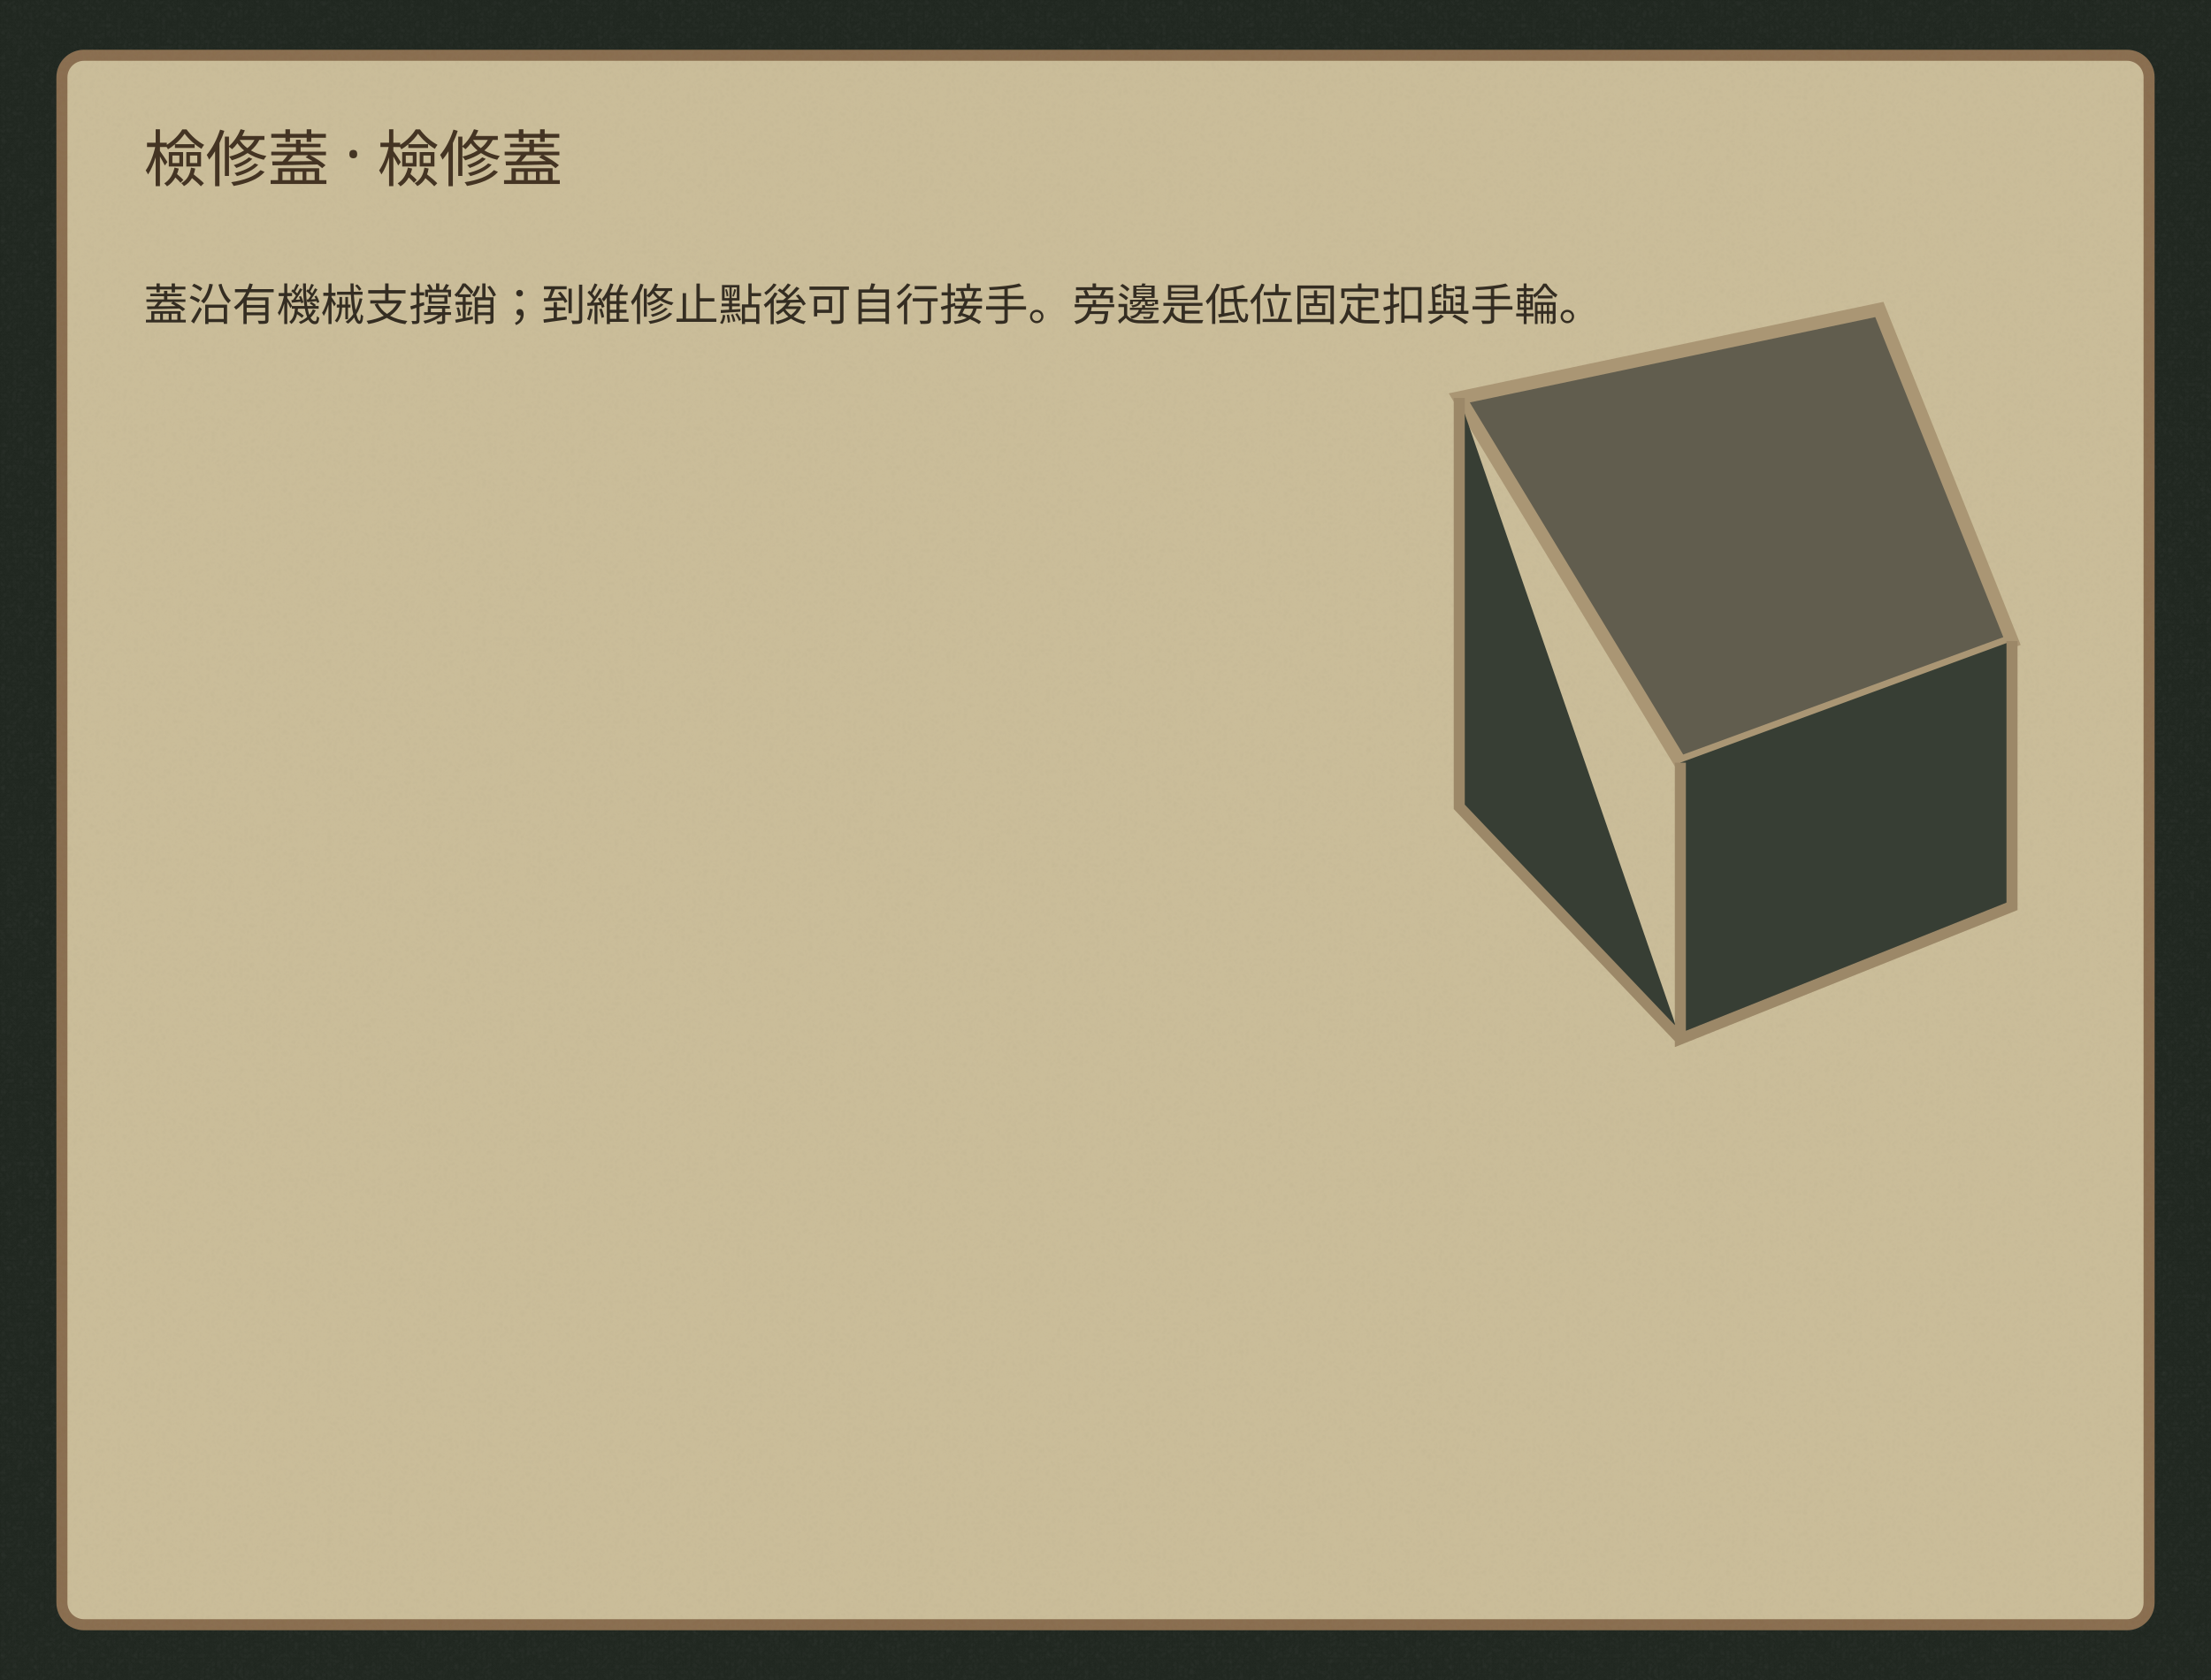
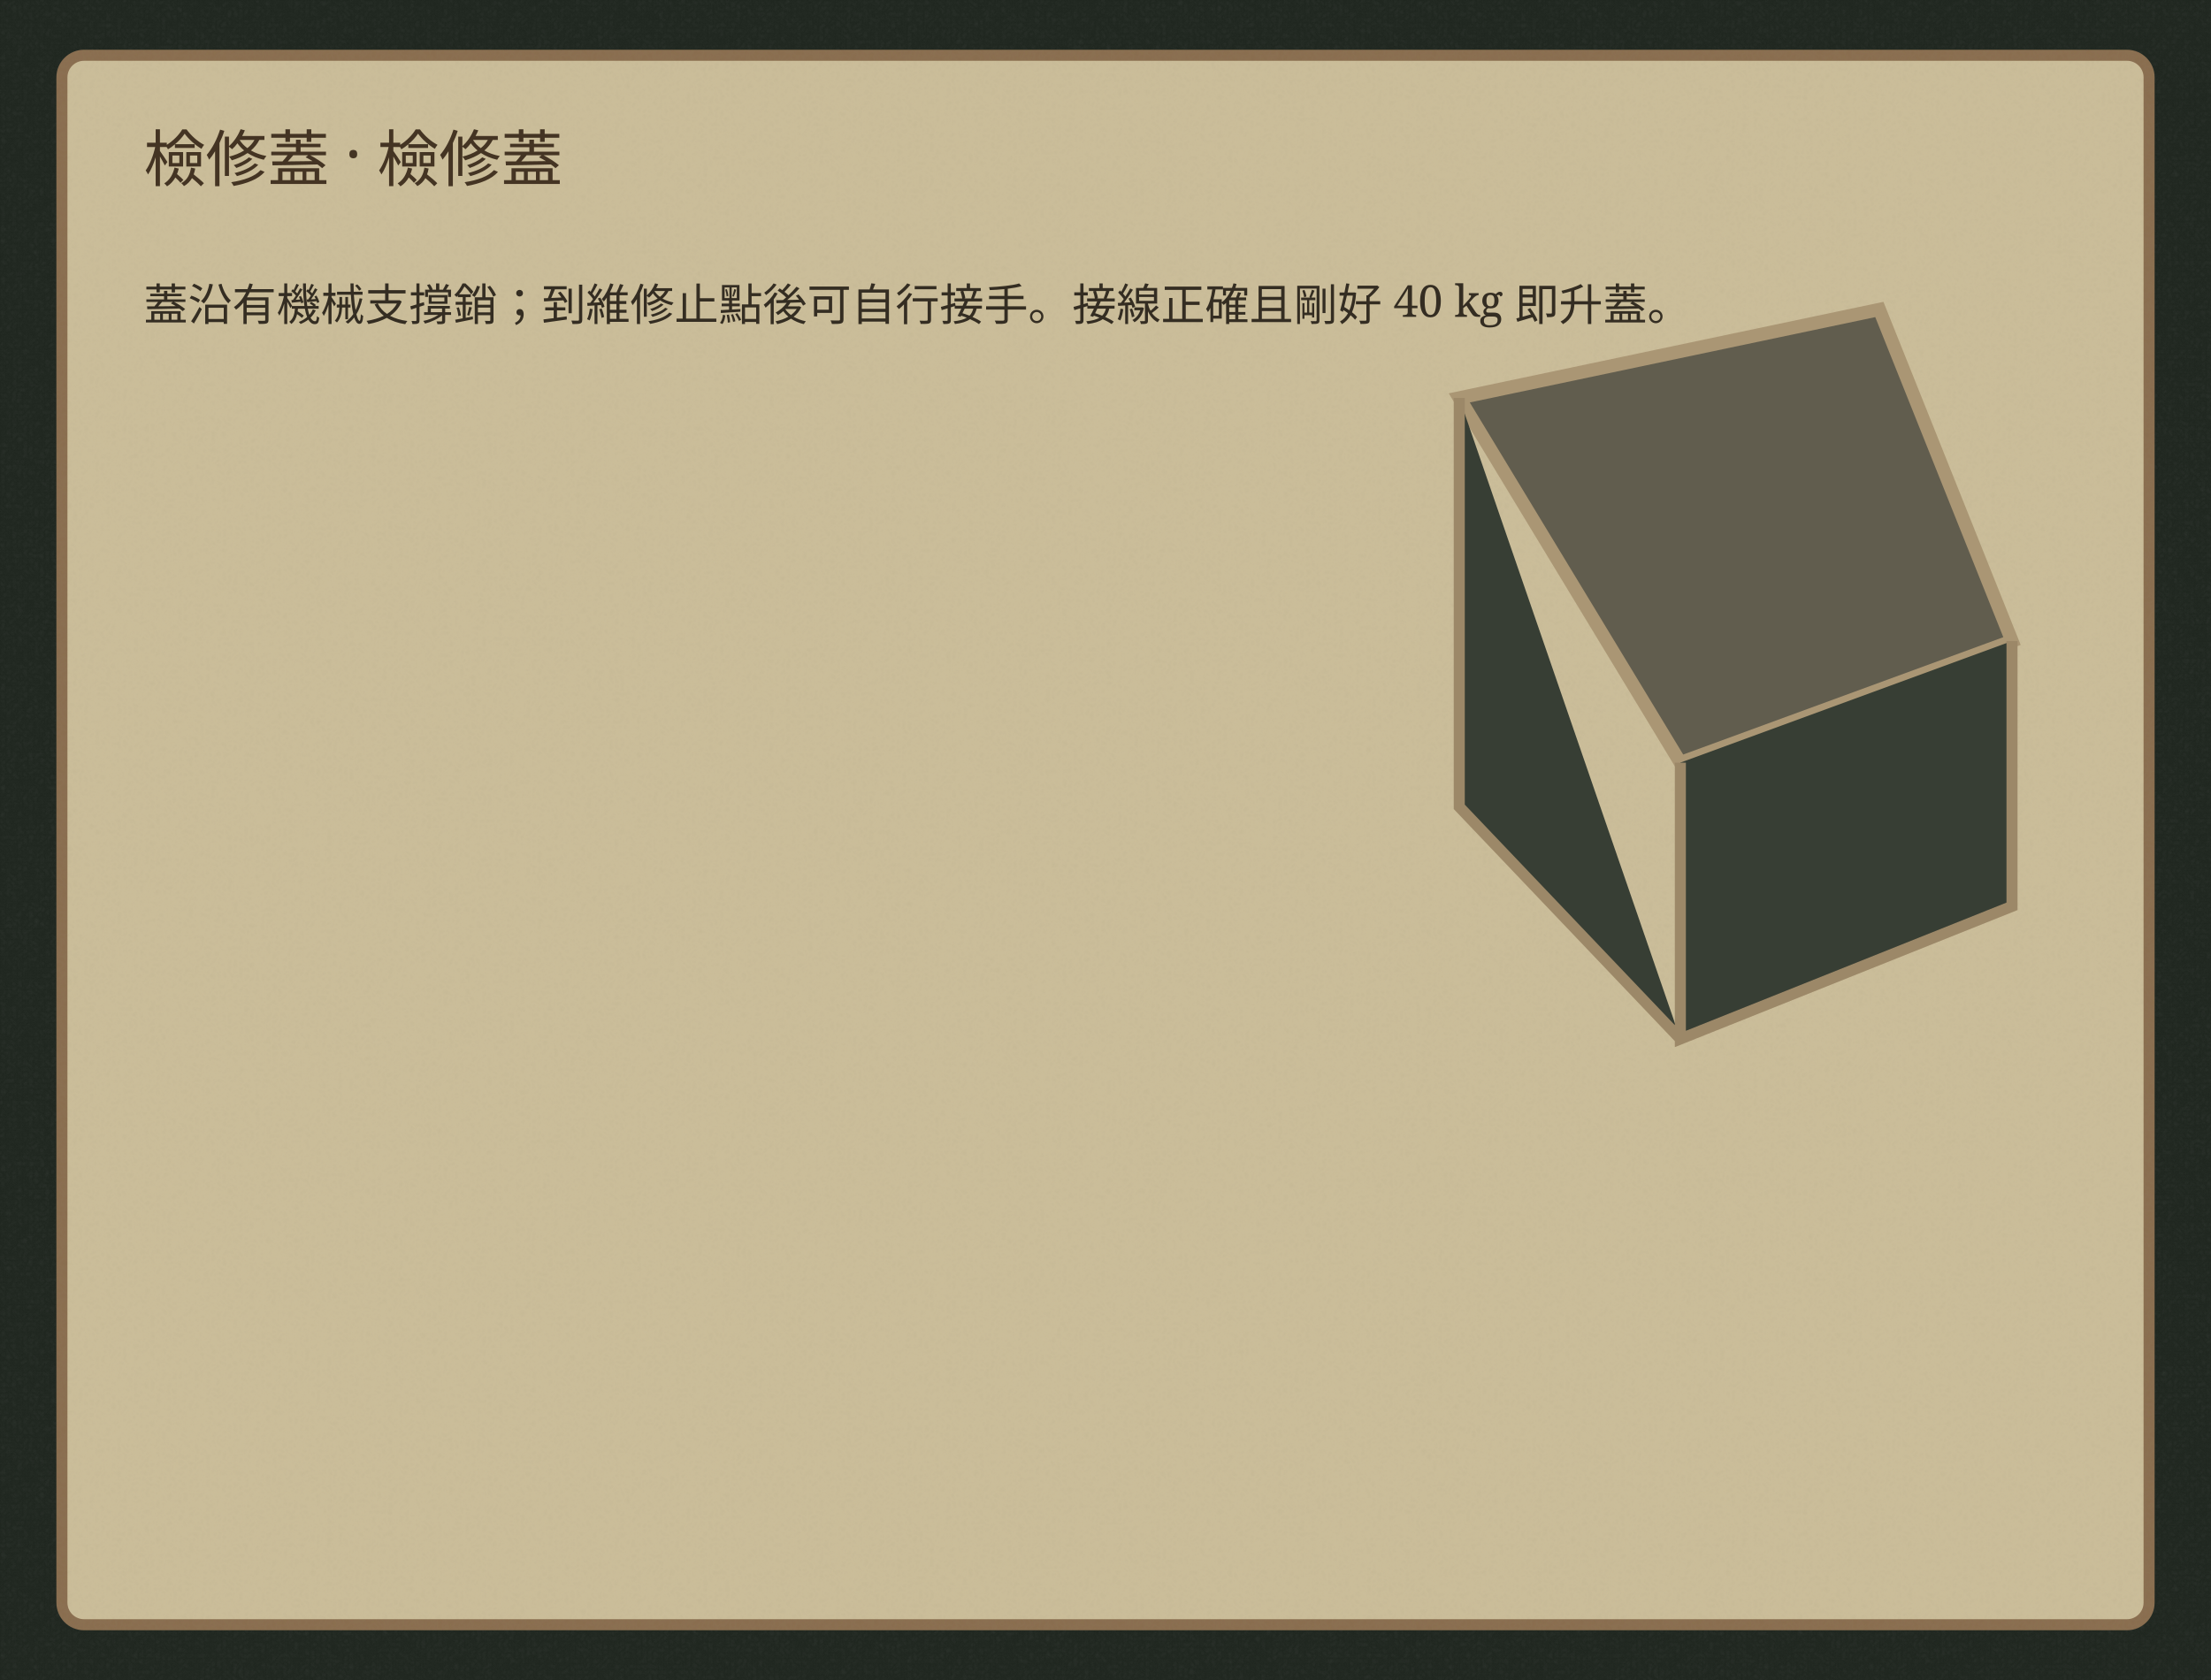
<svg xmlns="http://www.w3.org/2000/svg" width="1000" height="760" viewBox="0 0 1000 760">
  <defs>
    <filter id="grain">
      <feTurbulence baseFrequency=".4" numOctaves="3" stitchTiles="stitch" />
      <feColorMatrix type="saturate" values="0" />
      <feComponentTransfer>
        <feFuncA type="linear" slope=".07" />
      </feComponentTransfer>
      <feBlend in="SourceGraphic" mode="multiply" />
    </filter>
  </defs>
  <rect width="1000" height="760" fill="#202720" />
  <rect x="28" y="25" width="944" height="710" rx="10" fill="#cbbd9a" stroke="#8b7051" stroke-width="5" filter="url(#grain)" />
  <text x="65" y="82" fill="#443423" font-family="serif" font-size="28">檢修蓋 · 檢修蓋</text>
  <path d="M660 180L850 140L910 290L760 345Z" fill="#615d4e" stroke="#aa9674" stroke-width="6" />
  <path d="M760 345V470L910 410V290M660 180V365L760 470" fill="#373e34" stroke="#9c8868" stroke-width="5" />
-   <text x="65" y="145" fill="#342d22" font-family="serif" font-size="20">蓋沿有機械支撐銷；到維修止點後可自行接手。旁邊是低位固定扣與手輪。</text>
+   <text x="65" y="145" fill="#342d22" font-family="serif" font-size="20">蓋沿有機械支撐銷；到維修止點後可自行接手。接線正確且剛好 40 kg 即升蓋。</text>
</svg>
